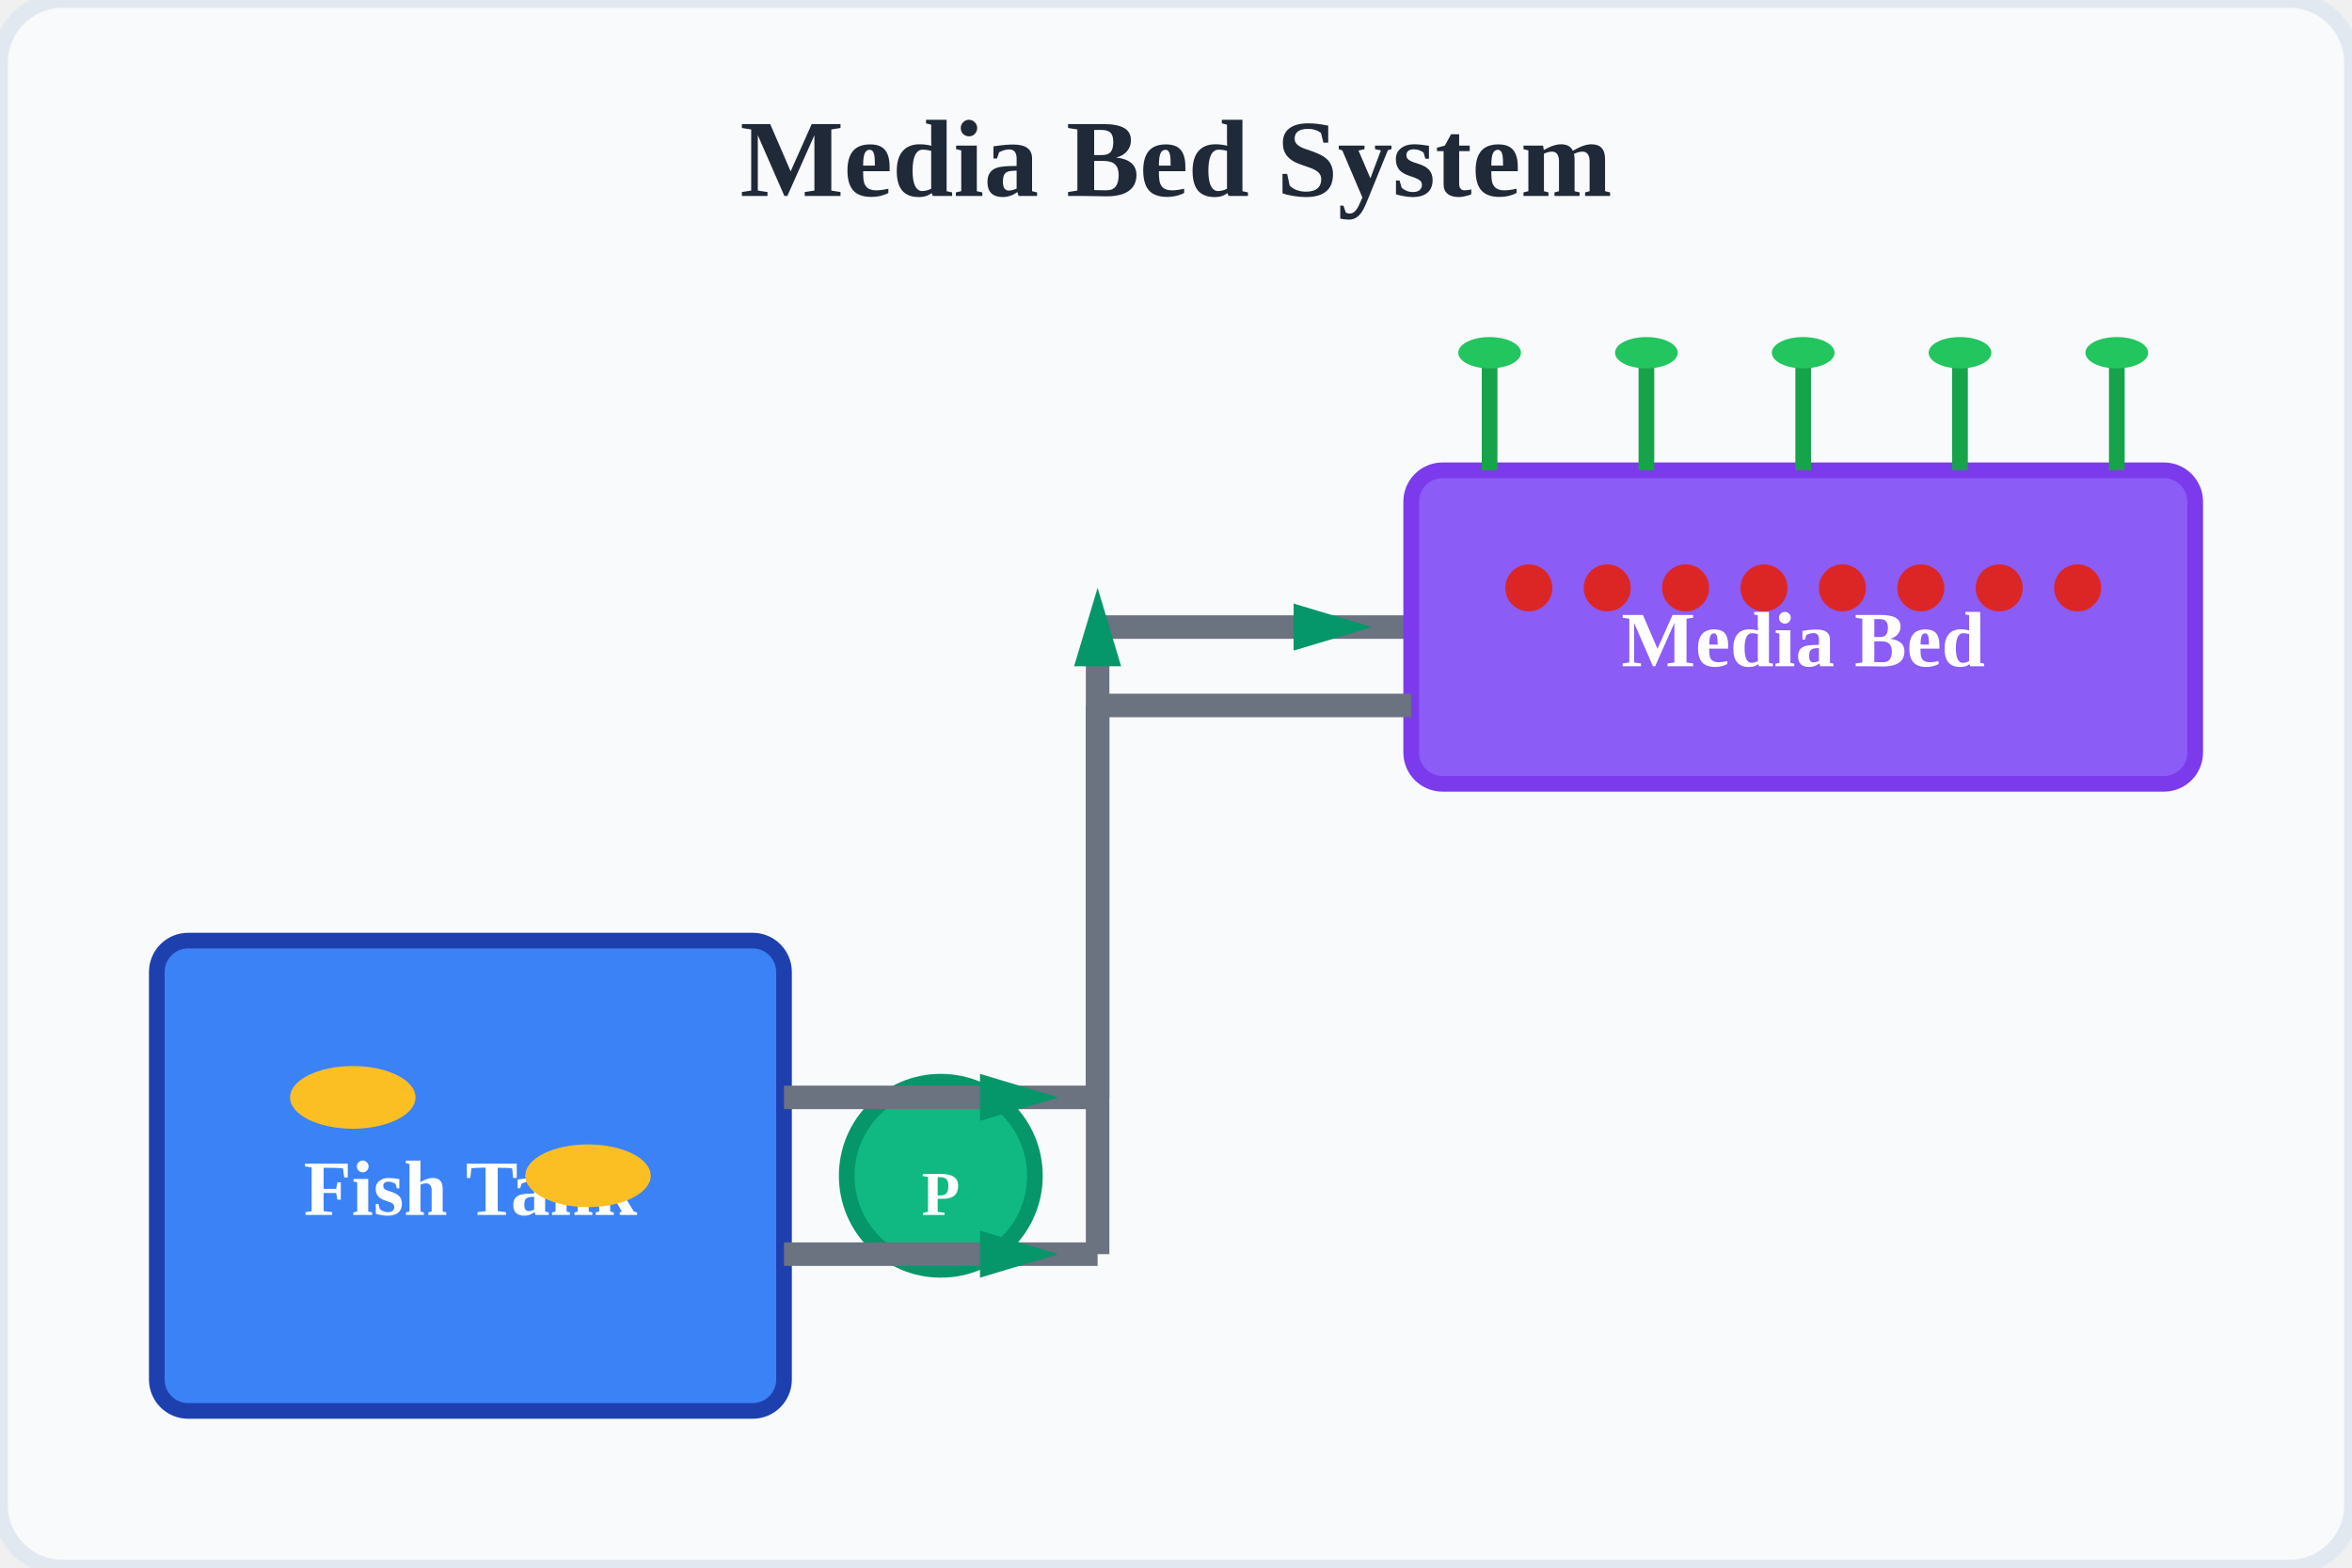
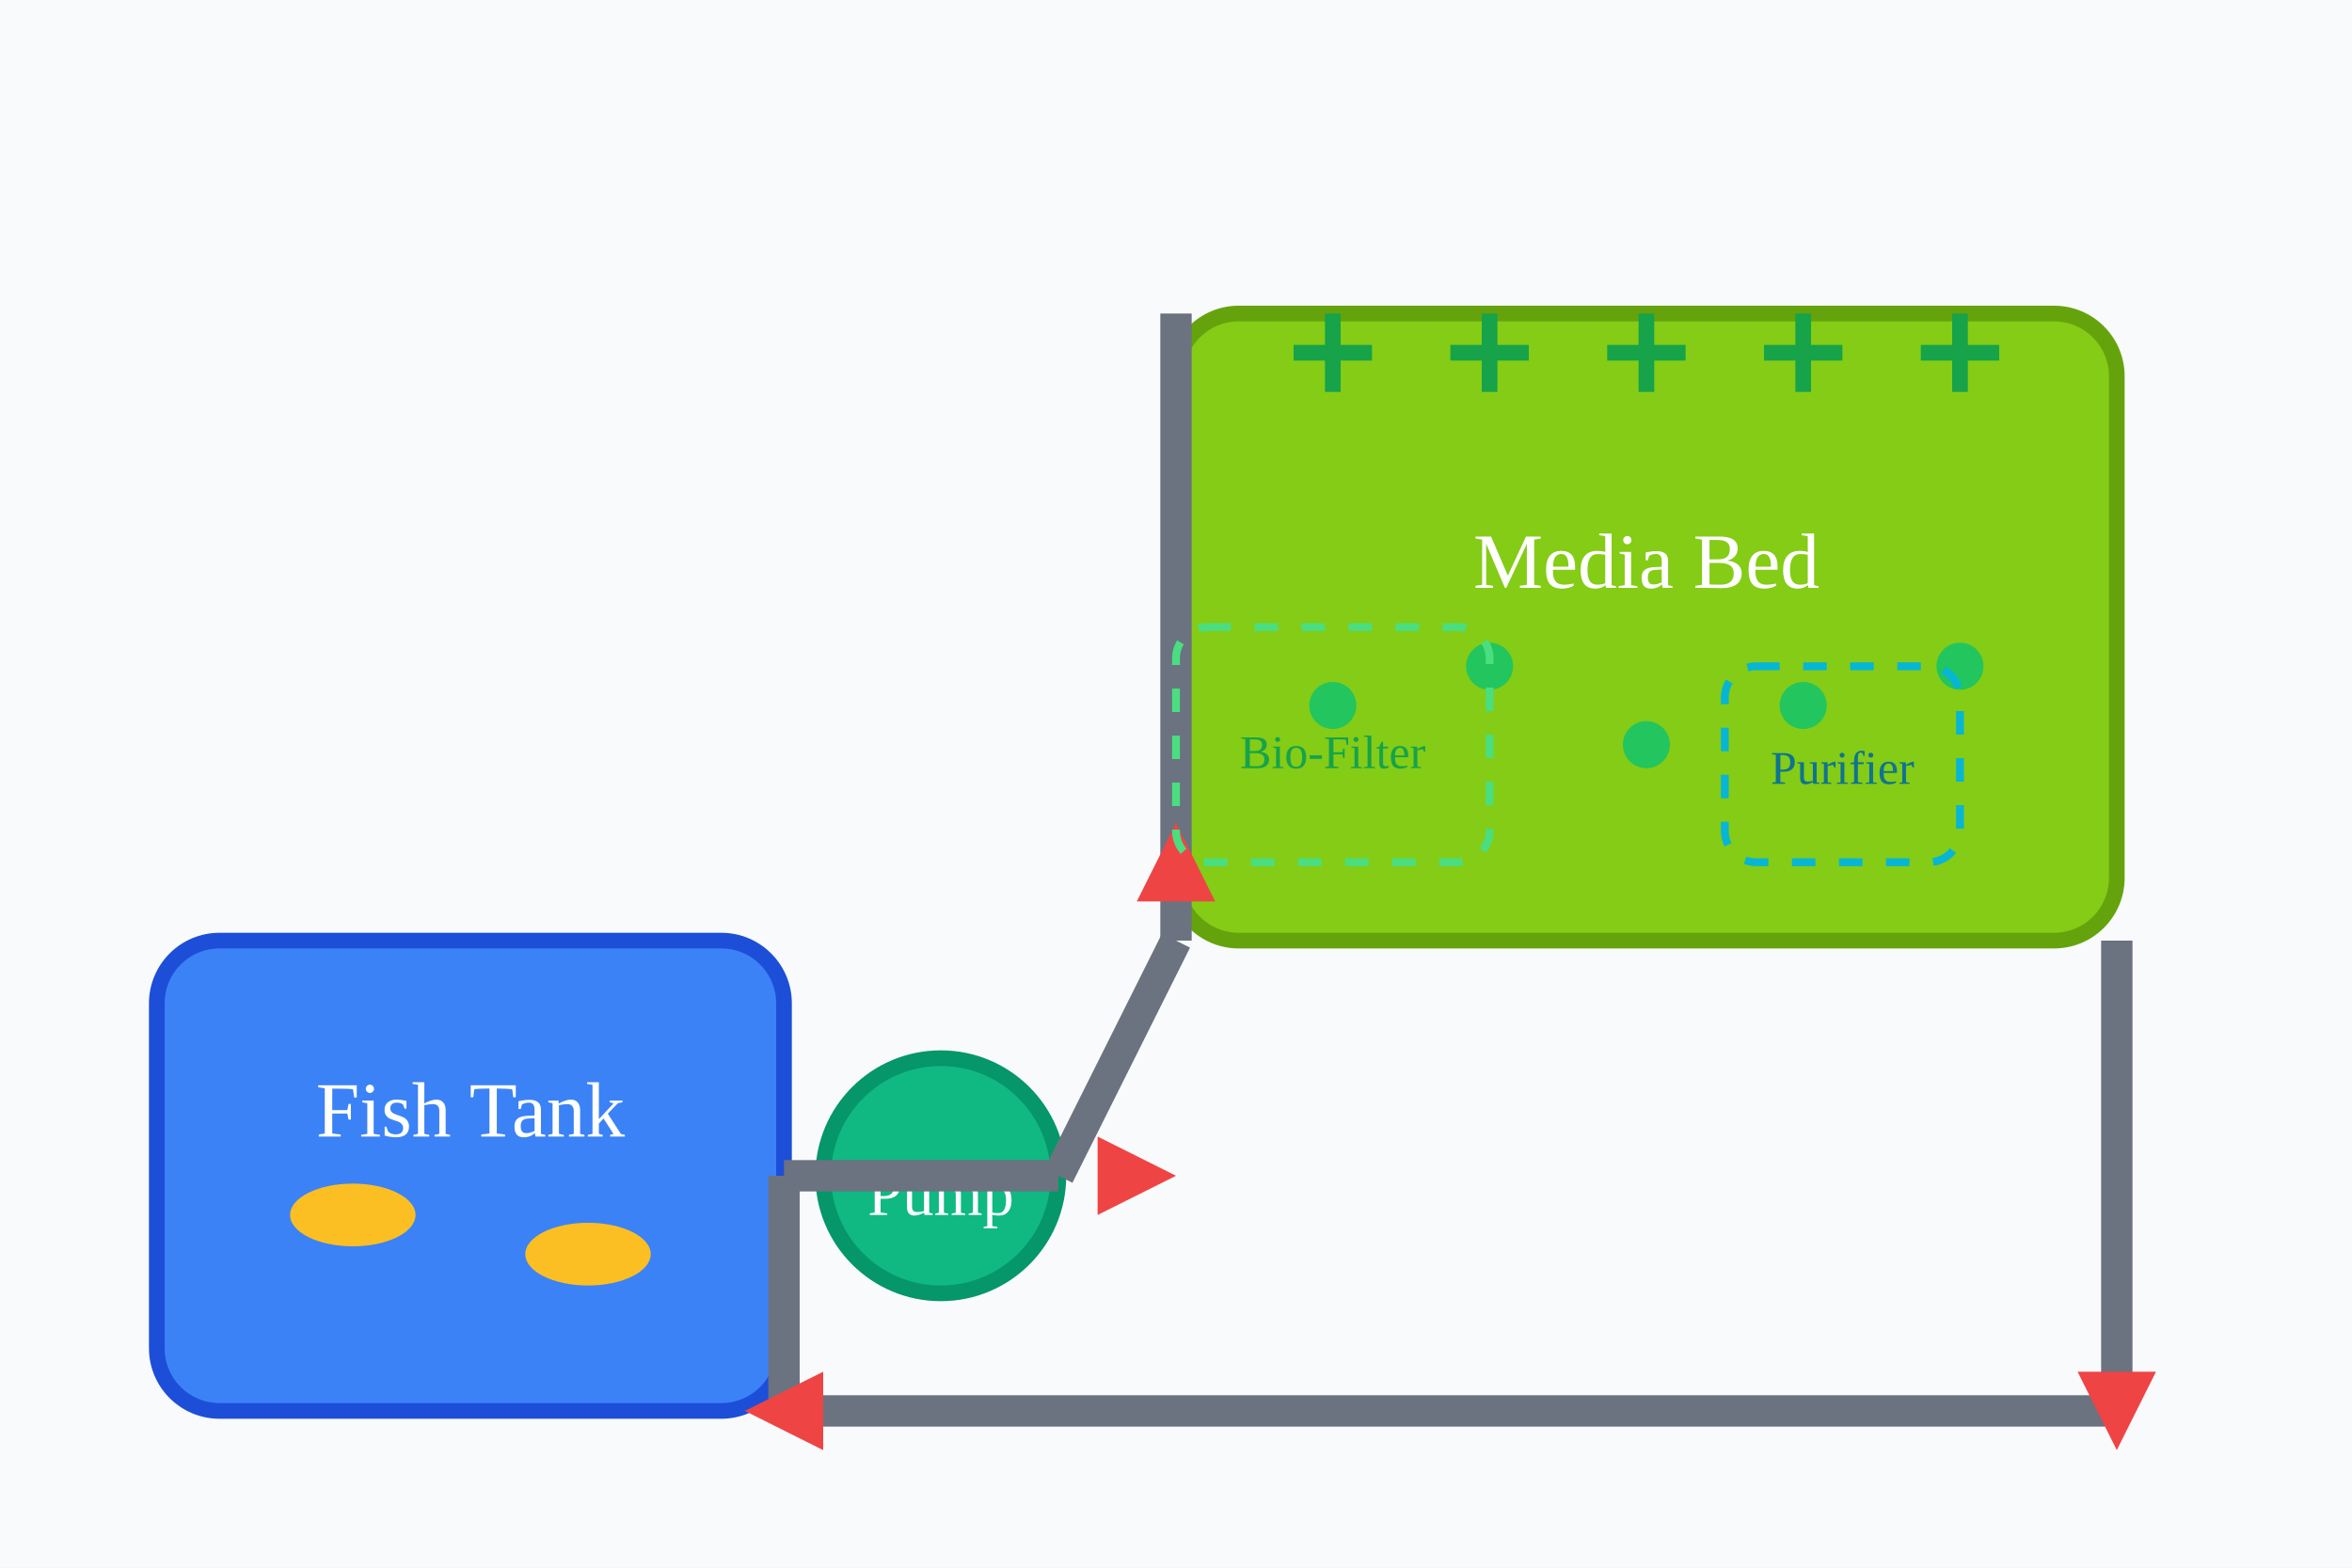
- <svg xmlns="http://www.w3.org/2000/svg" width="300" height="200" viewBox="0 0 300 200">
-   <rect width="300" height="200" fill="#f8fafc" stroke="#e2e8f0" stroke-width="2" rx="8" />
-   <rect x="20" y="120" width="80" height="60" fill="#3b82f6" stroke="#1e40af" stroke-width="2" rx="4" />
-   <text x="60" y="155" text-anchor="middle" font-size="10" fill="white" font-weight="bold">Fish Tank</text>
-   <ellipse cx="45" cy="140" rx="8" ry="4" fill="#fbbf24" />
-   <ellipse cx="75" cy="150" rx="8" ry="4" fill="#fbbf24" />
-   <circle cx="120" cy="150" r="12" fill="#10b981" stroke="#059669" stroke-width="2" />
-   <text x="120" y="155" text-anchor="middle" font-size="8" fill="white" font-weight="bold">P</text>
-   <line x1="100" y1="140" x2="140" y2="140" stroke="#6b7280" stroke-width="3" />
-   <line x1="140" y1="140" x2="140" y2="80" stroke="#6b7280" stroke-width="3" />
-   <line x1="140" y1="80" x2="180" y2="80" stroke="#6b7280" stroke-width="3" />
-   <rect x="180" y="60" width="100" height="40" fill="#8b5cf6" stroke="#7c3aed" stroke-width="2" rx="4" />
-   <text x="230" y="85" text-anchor="middle" font-size="10" fill="white" font-weight="bold">Media Bed</text>
-   <circle cx="195" cy="75" r="3" fill="#dc2626" />
-   <circle cx="205" cy="75" r="3" fill="#dc2626" />
-   <circle cx="215" cy="75" r="3" fill="#dc2626" />
-   <circle cx="225" cy="75" r="3" fill="#dc2626" />
-   <circle cx="235" cy="75" r="3" fill="#dc2626" />
-   <circle cx="245" cy="75" r="3" fill="#dc2626" />
-   <circle cx="255" cy="75" r="3" fill="#dc2626" />
-   <circle cx="265" cy="75" r="3" fill="#dc2626" />
-   <g transform="translate(190,45)">
-     <line x1="0" y1="15" x2="0" y2="0" stroke="#16a34a" stroke-width="2" />
-     <ellipse cx="0" cy="0" rx="4" ry="2" fill="#22c55e" />
+ <svg xmlns="http://www.w3.org/2000/svg" viewBox="0 0 300 200">
+   <rect width="300" height="200" fill="#f8fafc" />
+   <rect x="20" y="120" width="80" height="60" fill="#3b82f6" stroke="#1d4ed8" stroke-width="2" rx="8" />
+   <text x="60" y="145" text-anchor="middle" font-size="10" fill="white">Fish Tank</text>
+   <ellipse cx="45" cy="155" rx="8" ry="4" fill="#fbbf24" />
+   <ellipse cx="75" cy="160" rx="8" ry="4" fill="#fbbf24" />
+   <rect x="150" y="40" width="120" height="80" fill="#84cc16" stroke="#65a30d" stroke-width="2" rx="8" />
+   <text x="210" y="75" text-anchor="middle" font-size="10" fill="white">Media Bed</text>
+   <circle cx="170" cy="90" r="3" fill="#22c55e" />
+   <circle cx="190" cy="85" r="3" fill="#22c55e" />
+   <circle cx="210" cy="95" r="3" fill="#22c55e" />
+   <circle cx="230" cy="90" r="3" fill="#22c55e" />
+   <circle cx="250" cy="85" r="3" fill="#22c55e" />
+   <g stroke="#16a34a" stroke-width="2" fill="none">
+     <path d="M170 40 L170 50 M165 45 L175 45" />
+     <path d="M190 40 L190 50 M185 45 L195 45" />
+     <path d="M210 40 L210 50 M205 45 L215 45" />
+     <path d="M230 40 L230 50 M225 45 L235 45" />
+     <path d="M250 40 L250 50 M245 45 L255 45" />
  </g>
-   <g transform="translate(210,45)">
-     <line x1="0" y1="15" x2="0" y2="0" stroke="#16a34a" stroke-width="2" />
-     <ellipse cx="0" cy="0" rx="4" ry="2" fill="#22c55e" />
-   </g>
-   <g transform="translate(230,45)">
-     <line x1="0" y1="15" x2="0" y2="0" stroke="#16a34a" stroke-width="2" />
-     <ellipse cx="0" cy="0" rx="4" ry="2" fill="#22c55e" />
-   </g>
-   <g transform="translate(250,45)">
-     <line x1="0" y1="15" x2="0" y2="0" stroke="#16a34a" stroke-width="2" />
-     <ellipse cx="0" cy="0" rx="4" ry="2" fill="#22c55e" />
-   </g>
-   <g transform="translate(270,45)">
-     <line x1="0" y1="15" x2="0" y2="0" stroke="#16a34a" stroke-width="2" />
-     <ellipse cx="0" cy="0" rx="4" ry="2" fill="#22c55e" />
-   </g>
-   <line x1="180" y1="90" x2="140" y2="90" stroke="#6b7280" stroke-width="3" />
-   <line x1="140" y1="90" x2="140" y2="160" stroke="#6b7280" stroke-width="3" />
-   <line x1="140" y1="160" x2="100" y2="160" stroke="#6b7280" stroke-width="3" />
-   <polygon points="125,137 135,140 125,143" fill="#059669" />
-   <polygon points="137,85 140,75 143,85" fill="#059669" />
-   <polygon points="165,77 175,80 165,83" fill="#059669" />
-   <polygon points="125,163 135,160 125,157" fill="#059669" />
-   <text x="150" y="25" text-anchor="middle" font-size="14" fill="#1f2937" font-weight="bold">Media Bed System</text>
+   <circle cx="120" cy="150" r="15" fill="#10b981" stroke="#059669" stroke-width="2" />
+   <text x="120" y="155" text-anchor="middle" font-size="8" fill="white">Pump</text>
+   <line x1="100" y1="150" x2="135" y2="150" stroke="#6b7280" stroke-width="4" />
+   <line x1="135" y1="150" x2="150" y2="120" stroke="#6b7280" stroke-width="4" />
+   <line x1="150" y1="120" x2="150" y2="40" stroke="#6b7280" stroke-width="4" />
+   <line x1="270" y1="120" x2="270" y2="180" stroke="#6b7280" stroke-width="4" />
+   <line x1="270" y1="180" x2="100" y2="180" stroke="#6b7280" stroke-width="4" />
+   <line x1="100" y1="180" x2="100" y2="150" stroke="#6b7280" stroke-width="4" />
+   <polygon points="140,145 150,150 140,155" fill="#ef4444" />
+   <polygon points="155,115 150,105 145,115" fill="#ef4444" />
+   <polygon points="275,175 270,185 265,175" fill="#ef4444" />
+   <polygon points="105,175 95,180 105,185" fill="#ef4444" />
+   <rect x="150" y="80" width="40" height="30" fill="none" stroke="#4ade80" stroke-width="1" stroke-dasharray="3,3" rx="4" />
+   <text x="170" y="98" text-anchor="middle" font-size="6" fill="#16a34a">Bio-Filter</text>
+   <rect x="220" y="85" width="30" height="25" fill="none" stroke="#06b6d4" stroke-width="1" stroke-dasharray="3,3" rx="4" />
+   <text x="235" y="100" text-anchor="middle" font-size="6" fill="#0e7490">Purifier</text>
</svg>
